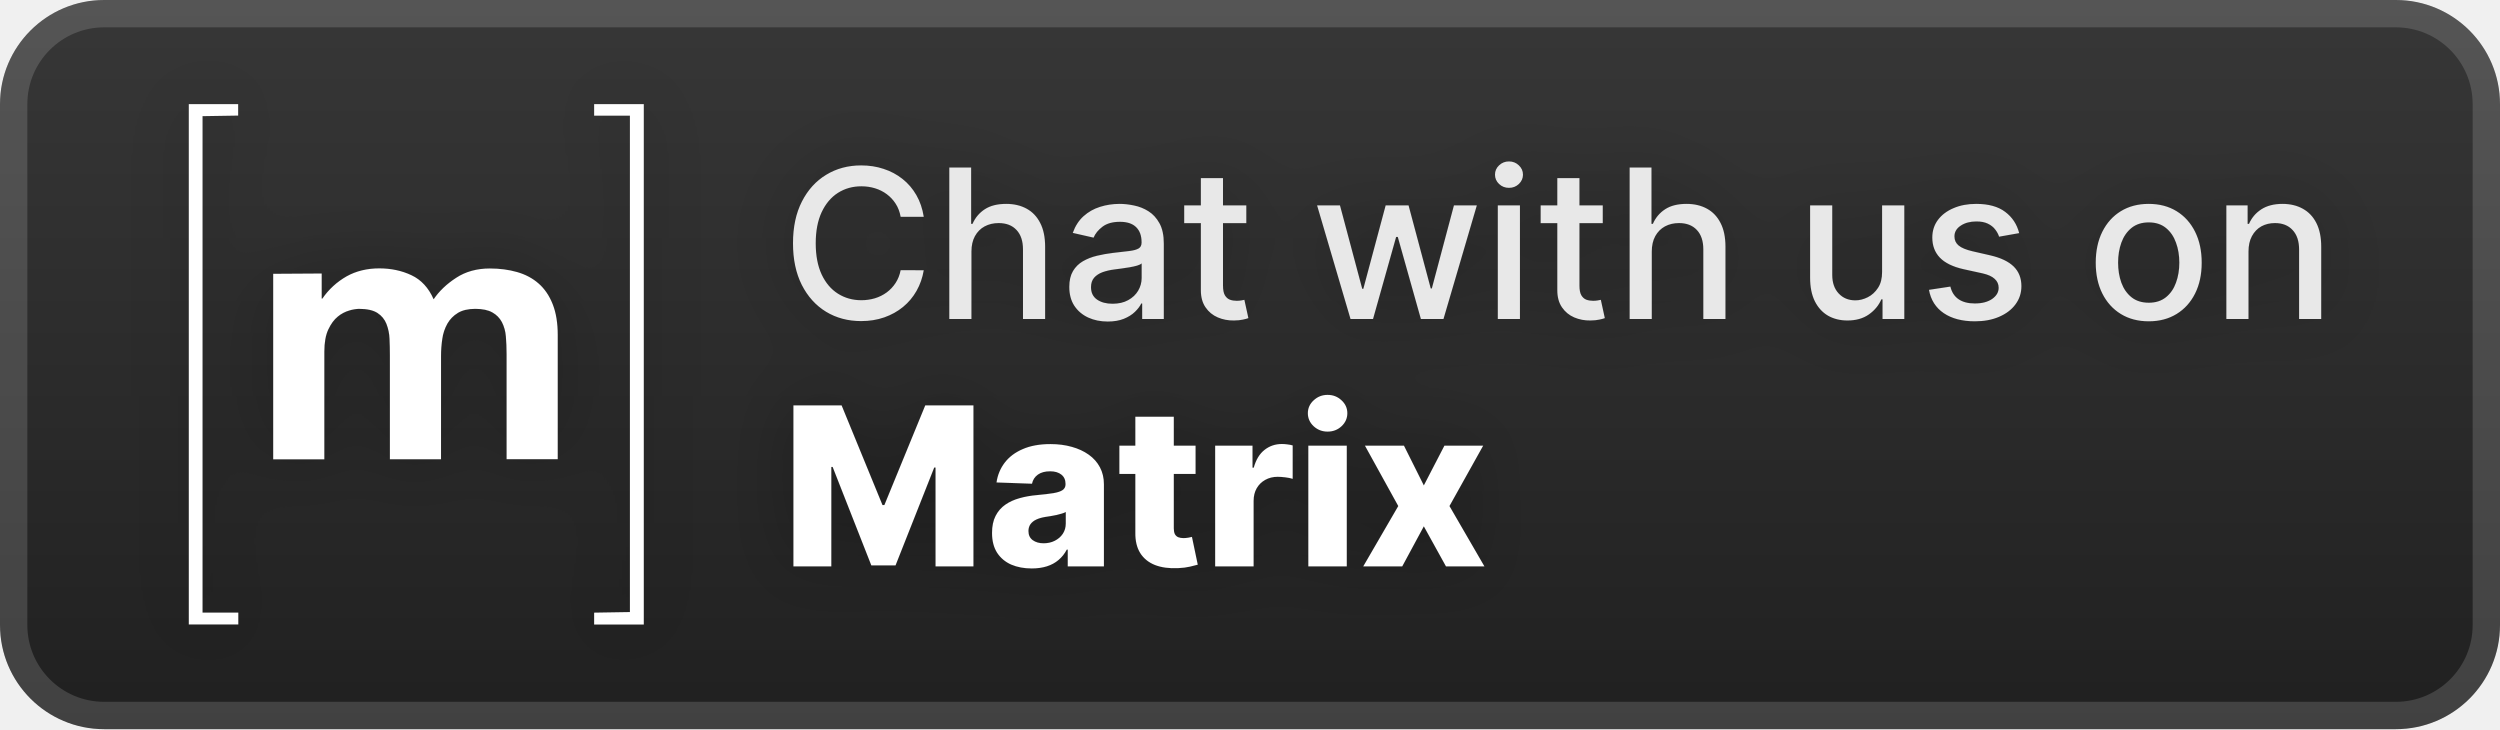
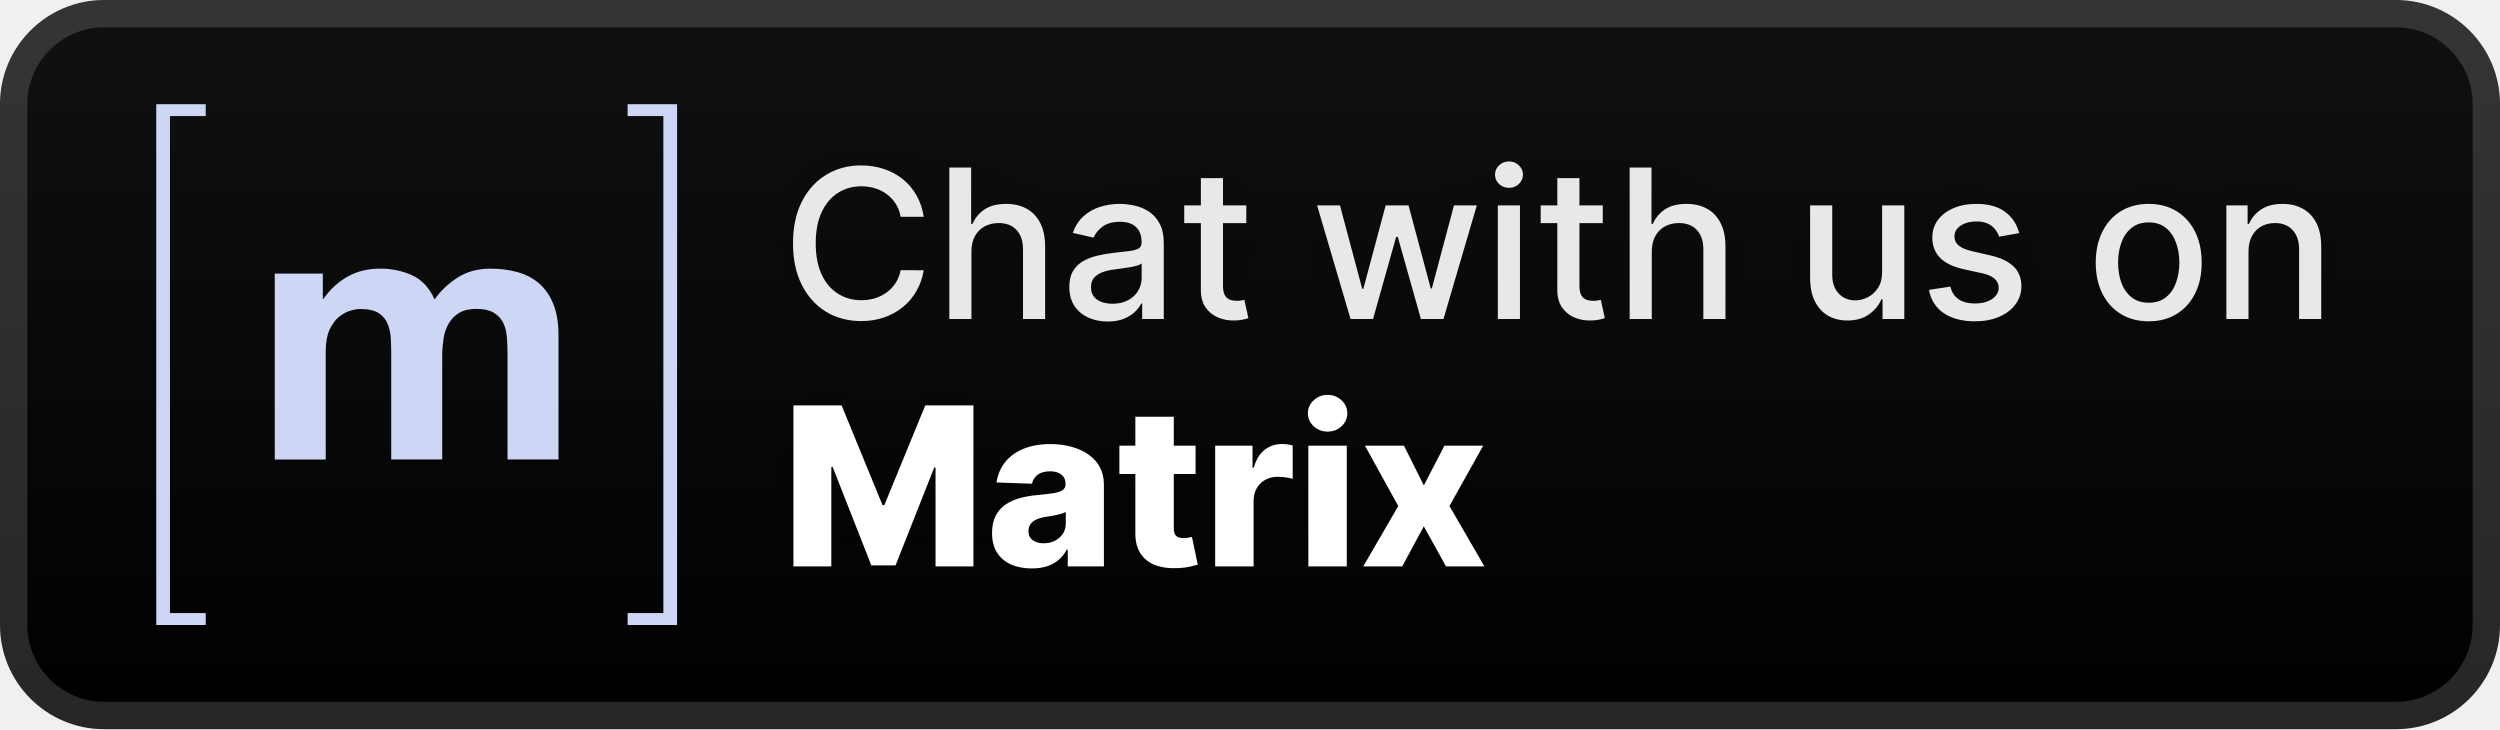
<svg xmlns="http://www.w3.org/2000/svg" width="192" height="56" viewBox="0 0 192 56" fill="none">
-   <rect x="-0" y="-0" width="192" height="56" rx="8" fill="url(#paint0_linear_2_3242)" />
+   <rect width="192" height="56" rx="8" fill="url(#paint0_linear_1_50)" />
  <rect x="1.05" y="1.05" width="189.9" height="53.9" rx="6.95" stroke="white" stroke-opacity="0.15" stroke-width="2.1" />
-   <g filter="url(#filter0_d_2_3242)">
-     <g clip-path="url(#clip0_2_3242)">
-       <path d="M48.377 47.006V8.881H45.63V7.966H49.443V47.966H45.63V47.051L48.377 47.006Z" fill="white" />
-       <path d="M24.705 21.006V22.931H24.76C25.243 22.226 25.88 21.644 26.629 21.219C27.357 20.815 28.197 20.612 29.126 20.612C30.029 20.612 30.857 20.787 31.597 21.137C32.343 21.486 32.914 22.101 33.303 22.987C33.727 22.362 34.302 21.811 35.034 21.337C35.762 20.859 36.627 20.62 37.618 20.62C38.374 20.62 39.074 20.712 39.714 20.895C40.358 21.08 40.91 21.374 41.369 21.779C41.828 22.182 42.189 22.711 42.447 23.366C42.704 24.019 42.833 24.804 42.833 25.729V35.266H38.907V27.191C38.907 26.712 38.888 26.262 38.852 25.841C38.825 25.457 38.722 25.082 38.548 24.739C38.381 24.425 38.127 24.166 37.815 23.994C37.493 23.811 37.055 23.719 36.498 23.719C35.946 23.719 35.5 23.825 35.156 24.035C34.815 24.247 34.547 24.522 34.354 24.862C34.155 25.221 34.023 25.615 33.968 26.021C33.903 26.455 33.87 26.892 33.87 27.334V35.271H29.944V27.271C29.944 26.849 29.935 26.43 29.917 26.021C29.903 25.629 29.823 25.242 29.681 24.876C29.546 24.53 29.305 24.236 28.991 24.035C28.668 23.825 28.194 23.719 27.561 23.719C27.313 23.729 27.067 23.771 26.829 23.844C26.505 23.937 26.204 24.096 25.944 24.311C25.658 24.541 25.415 24.872 25.212 25.304C25.01 25.736 24.908 26.301 24.908 27.004V35.279H20.982V21.029L24.705 21.006Z" fill="white" />
-       <path d="M15.555 8.921V47.046H18.302V47.961H14.488V7.961H18.29V8.876L15.555 8.921Z" fill="white" />
-     </g>
+   <g clip-path="url(#clip0_1_50)">
+     <path d="M13.054 8.915V47.084H15.8V48H12V8H15.8V8.915H13.054ZM24.792 21.015V22.946H24.846C25.361 22.208 25.985 21.638 26.708 21.238C27.431 20.831 28.269 20.631 29.208 20.631C30.108 20.631 30.931 20.808 31.677 21.154C32.423 21.5 32.985 22.123 33.377 23C33.8 22.377 34.377 21.823 35.1 21.346C35.823 20.869 36.684 20.631 37.677 20.631C38.431 20.631 39.131 20.723 39.777 20.908C40.423 21.092 40.969 21.385 41.431 21.792C41.892 22.2 42.246 22.723 42.508 23.377C42.761 24.031 42.892 24.815 42.892 25.738V35.285H38.977V27.2C38.977 26.723 38.962 26.269 38.923 25.846C38.885 25.423 38.785 25.054 38.623 24.746C38.454 24.431 38.215 24.185 37.892 24C37.569 23.815 37.131 23.723 36.585 23.723C36.031 23.723 35.585 23.831 35.246 24.038C34.908 24.254 34.638 24.523 34.446 24.869C34.254 25.208 34.123 25.592 34.062 26.031C34 26.462 33.962 26.9 33.962 27.338V35.285H30.046V27.285C30.046 26.861 30.038 26.446 30.015 26.031C30 25.615 29.915 25.238 29.777 24.885C29.638 24.538 29.408 24.254 29.085 24.046C28.762 23.838 28.292 23.731 27.662 23.731C27.477 23.731 27.231 23.769 26.931 23.854C26.631 23.938 26.331 24.092 26.046 24.323C25.762 24.554 25.515 24.885 25.315 25.315C25.115 25.746 25.015 26.315 25.015 27.015V35.292H21.1V21.015H24.792ZM50.946 47.084V8.915H48.2V8H52V48H48.2V47.084H50.946Z" fill="#CDD6F4" />
  </g>
-   <g filter="url(#filter1_d_2_3242)">
-     <path d="M70.943 16.648H69.17C69.102 16.269 68.975 15.935 68.789 15.648C68.604 15.36 68.376 15.115 68.108 14.915C67.839 14.714 67.537 14.562 67.204 14.46C66.875 14.358 66.524 14.307 66.153 14.307C65.483 14.307 64.882 14.475 64.352 14.812C63.825 15.149 63.409 15.644 63.102 16.295C62.799 16.947 62.647 17.742 62.647 18.682C62.647 19.629 62.799 20.428 63.102 21.079C63.409 21.731 63.827 22.223 64.358 22.557C64.888 22.89 65.484 23.057 66.147 23.057C66.515 23.057 66.863 23.007 67.193 22.909C67.526 22.807 67.827 22.657 68.096 22.46C68.365 22.263 68.592 22.023 68.778 21.738C68.967 21.451 69.098 21.121 69.17 20.75L70.943 20.756C70.848 21.328 70.664 21.854 70.392 22.335C70.123 22.812 69.776 23.225 69.352 23.574C68.931 23.918 68.45 24.186 67.909 24.375C67.367 24.564 66.776 24.659 66.136 24.659C65.128 24.659 64.231 24.42 63.443 23.943C62.655 23.462 62.034 22.774 61.579 21.881C61.128 20.987 60.903 19.92 60.903 18.682C60.903 17.439 61.13 16.373 61.585 15.483C62.039 14.589 62.661 13.903 63.449 13.426C64.236 12.945 65.132 12.704 66.136 12.704C66.753 12.704 67.329 12.793 67.863 12.972C68.401 13.146 68.884 13.403 69.312 13.744C69.74 14.081 70.094 14.494 70.375 14.983C70.655 15.468 70.844 16.023 70.943 16.648ZM74.606 19.318V24.5H72.907V12.864H74.583V17.193H74.691C74.896 16.723 75.208 16.35 75.629 16.074C76.049 15.797 76.599 15.659 77.277 15.659C77.875 15.659 78.398 15.782 78.845 16.028C79.296 16.274 79.644 16.642 79.89 17.131C80.14 17.615 80.265 18.221 80.265 18.949V24.5H78.566V19.153C78.566 18.513 78.402 18.017 78.072 17.665C77.743 17.309 77.284 17.131 76.697 17.131C76.296 17.131 75.936 17.216 75.618 17.386C75.303 17.557 75.055 17.807 74.873 18.136C74.695 18.462 74.606 18.856 74.606 19.318ZM85.072 24.693C84.519 24.693 84.019 24.591 83.572 24.386C83.125 24.178 82.771 23.877 82.51 23.483C82.252 23.089 82.123 22.606 82.123 22.034C82.123 21.541 82.218 21.136 82.407 20.818C82.597 20.5 82.852 20.248 83.174 20.062C83.496 19.877 83.856 19.737 84.254 19.642C84.652 19.547 85.057 19.475 85.47 19.426C85.993 19.365 86.417 19.316 86.743 19.278C87.068 19.237 87.305 19.17 87.453 19.079C87.6 18.988 87.674 18.841 87.674 18.636V18.596C87.674 18.1 87.534 17.716 87.254 17.443C86.977 17.17 86.564 17.034 86.015 17.034C85.443 17.034 84.993 17.161 84.663 17.415C84.337 17.665 84.112 17.943 83.987 18.25L82.39 17.886C82.58 17.356 82.856 16.928 83.22 16.602C83.587 16.273 84.01 16.034 84.487 15.886C84.964 15.735 85.466 15.659 85.993 15.659C86.341 15.659 86.71 15.701 87.1 15.784C87.494 15.864 87.862 16.011 88.203 16.227C88.547 16.443 88.83 16.752 89.049 17.153C89.269 17.551 89.379 18.068 89.379 18.704V24.5H87.72V23.307H87.652C87.542 23.526 87.377 23.742 87.157 23.954C86.938 24.166 86.655 24.343 86.311 24.483C85.966 24.623 85.553 24.693 85.072 24.693ZM85.441 23.329C85.911 23.329 86.313 23.237 86.646 23.051C86.983 22.865 87.239 22.623 87.413 22.324C87.591 22.021 87.68 21.697 87.68 21.352V20.227C87.619 20.288 87.502 20.345 87.328 20.398C87.157 20.447 86.962 20.49 86.743 20.528C86.523 20.562 86.309 20.595 86.1 20.625C85.892 20.651 85.718 20.674 85.578 20.693C85.248 20.735 84.947 20.805 84.674 20.903C84.405 21.002 84.189 21.144 84.027 21.329C83.868 21.511 83.788 21.754 83.788 22.057C83.788 22.477 83.943 22.795 84.254 23.011C84.564 23.223 84.96 23.329 85.441 23.329ZM95.716 15.773V17.136H90.948V15.773H95.716ZM92.227 13.682H93.926V21.937C93.926 22.267 93.975 22.515 94.073 22.682C94.172 22.845 94.299 22.956 94.454 23.017C94.613 23.074 94.786 23.102 94.971 23.102C95.108 23.102 95.227 23.093 95.329 23.074C95.431 23.055 95.511 23.04 95.568 23.028L95.875 24.432C95.776 24.47 95.636 24.507 95.454 24.545C95.272 24.587 95.045 24.61 94.772 24.613C94.325 24.621 93.909 24.541 93.522 24.375C93.136 24.208 92.823 23.951 92.585 23.602C92.346 23.254 92.227 22.816 92.227 22.29V13.682ZM103.721 24.5L101.153 15.773H102.909L104.619 22.182H104.704L106.42 15.773H108.176L109.88 22.153H109.966L111.664 15.773H113.42L110.858 24.5H109.125L107.352 18.199H107.221L105.448 24.5H103.721ZM115.032 24.5V15.773H116.731V24.5H115.032ZM115.89 14.426C115.595 14.426 115.341 14.328 115.129 14.131C114.921 13.93 114.816 13.691 114.816 13.415C114.816 13.134 114.921 12.896 115.129 12.699C115.341 12.498 115.595 12.398 115.89 12.398C116.186 12.398 116.438 12.498 116.646 12.699C116.858 12.896 116.964 13.134 116.964 13.415C116.964 13.691 116.858 13.93 116.646 14.131C116.438 14.328 116.186 14.426 115.89 14.426ZM123.091 15.773V17.136H118.323V15.773H123.091ZM119.602 13.682H121.301V21.937C121.301 22.267 121.35 22.515 121.448 22.682C121.547 22.845 121.674 22.956 121.829 23.017C121.988 23.074 122.161 23.102 122.346 23.102C122.483 23.102 122.602 23.093 122.704 23.074C122.806 23.055 122.886 23.04 122.943 23.028L123.25 24.432C123.151 24.47 123.011 24.507 122.829 24.545C122.647 24.587 122.42 24.61 122.147 24.613C121.7 24.621 121.284 24.541 120.897 24.375C120.511 24.208 120.198 23.951 119.96 23.602C119.721 23.254 119.602 22.816 119.602 22.29V13.682ZM126.856 19.318V24.5H125.157V12.864H126.833V17.193H126.941C127.146 16.723 127.458 16.35 127.879 16.074C128.299 15.797 128.849 15.659 129.527 15.659C130.125 15.659 130.648 15.782 131.095 16.028C131.546 16.274 131.894 16.642 132.14 17.131C132.39 17.615 132.515 18.221 132.515 18.949V24.5H130.816V19.153C130.816 18.513 130.652 18.017 130.322 17.665C129.993 17.309 129.534 17.131 128.947 17.131C128.546 17.131 128.186 17.216 127.868 17.386C127.553 17.557 127.305 17.807 127.123 18.136C126.945 18.462 126.856 18.856 126.856 19.318ZM144.545 20.881V15.773H146.25V24.5H144.579V22.988H144.488C144.287 23.454 143.966 23.843 143.522 24.153C143.083 24.46 142.536 24.613 141.88 24.613C141.32 24.613 140.823 24.49 140.392 24.244C139.964 23.994 139.627 23.625 139.38 23.136C139.138 22.648 139.017 22.043 139.017 21.324V15.773H140.716V21.119C140.716 21.714 140.88 22.187 141.21 22.54C141.539 22.892 141.967 23.068 142.494 23.068C142.812 23.068 143.128 22.988 143.443 22.829C143.761 22.67 144.024 22.43 144.233 22.108C144.445 21.786 144.549 21.377 144.545 20.881ZM155.072 17.903L153.532 18.176C153.468 17.979 153.366 17.791 153.225 17.613C153.089 17.436 152.903 17.29 152.669 17.176C152.434 17.062 152.14 17.006 151.788 17.006C151.307 17.006 150.905 17.113 150.583 17.329C150.261 17.541 150.1 17.816 150.1 18.153C150.1 18.445 150.208 18.68 150.424 18.858C150.64 19.036 150.989 19.182 151.47 19.295L152.856 19.613C153.659 19.799 154.258 20.085 154.652 20.471C155.046 20.858 155.243 21.36 155.243 21.977C155.243 22.5 155.091 22.966 154.788 23.375C154.489 23.78 154.07 24.098 153.532 24.329C152.998 24.561 152.379 24.676 151.674 24.676C150.697 24.676 149.9 24.468 149.282 24.051C148.665 23.631 148.286 23.034 148.146 22.261L149.788 22.011C149.89 22.439 150.1 22.763 150.419 22.983C150.737 23.199 151.152 23.307 151.663 23.307C152.22 23.307 152.665 23.191 152.998 22.96C153.332 22.725 153.498 22.439 153.498 22.102C153.498 21.829 153.396 21.6 153.191 21.415C152.991 21.229 152.682 21.089 152.265 20.994L150.788 20.67C149.974 20.485 149.371 20.189 148.981 19.784C148.595 19.379 148.402 18.865 148.402 18.244C148.402 17.729 148.546 17.278 148.833 16.892C149.121 16.506 149.519 16.204 150.027 15.989C150.534 15.769 151.116 15.659 151.771 15.659C152.714 15.659 153.457 15.864 153.998 16.273C154.54 16.678 154.898 17.221 155.072 17.903ZM165.021 24.676C164.203 24.676 163.489 24.488 162.879 24.113C162.269 23.738 161.796 23.214 161.458 22.54C161.121 21.865 160.953 21.078 160.953 20.176C160.953 19.271 161.121 18.479 161.458 17.801C161.796 17.123 162.269 16.596 162.879 16.221C163.489 15.847 164.203 15.659 165.021 15.659C165.839 15.659 166.553 15.847 167.163 16.221C167.773 16.596 168.246 17.123 168.583 17.801C168.921 18.479 169.089 19.271 169.089 20.176C169.089 21.078 168.921 21.865 168.583 22.54C168.246 23.214 167.773 23.738 167.163 24.113C166.553 24.488 165.839 24.676 165.021 24.676ZM165.027 23.25C165.557 23.25 165.996 23.11 166.345 22.829C166.693 22.549 166.951 22.176 167.117 21.71C167.288 21.244 167.373 20.731 167.373 20.17C167.373 19.613 167.288 19.102 167.117 18.636C166.951 18.166 166.693 17.79 166.345 17.506C165.996 17.221 165.557 17.079 165.027 17.079C164.493 17.079 164.049 17.221 163.697 17.506C163.349 17.79 163.089 18.166 162.919 18.636C162.752 19.102 162.669 19.613 162.669 20.17C162.669 20.731 162.752 21.244 162.919 21.71C163.089 22.176 163.349 22.549 163.697 22.829C164.049 23.11 164.493 23.25 165.027 23.25ZM172.684 19.318V24.5H170.985V15.773H172.616V17.193H172.724C172.925 16.731 173.239 16.36 173.667 16.079C174.099 15.799 174.643 15.659 175.298 15.659C175.893 15.659 176.413 15.784 176.86 16.034C177.307 16.28 177.654 16.648 177.9 17.136C178.146 17.625 178.269 18.229 178.269 18.949V24.5H176.571V19.153C176.571 18.521 176.406 18.026 176.076 17.67C175.747 17.311 175.294 17.131 174.718 17.131C174.324 17.131 173.974 17.216 173.667 17.386C173.364 17.557 173.124 17.807 172.946 18.136C172.771 18.462 172.684 18.856 172.684 19.318Z" fill="#E8E8E8" />
-     <path d="M60.935 31.136H64.636L67.775 38.791H67.92L71.059 31.136H74.76V43.5H71.85V35.905H71.748L68.777 43.421H66.918L63.948 35.863H63.845V43.5H60.935V31.136ZM79.238 43.657C78.646 43.657 78.121 43.558 77.662 43.361C77.207 43.16 76.847 42.858 76.582 42.456C76.32 42.049 76.189 41.54 76.189 40.928C76.189 40.413 76.28 39.978 76.461 39.624C76.642 39.27 76.891 38.982 77.209 38.761C77.527 38.539 77.894 38.373 78.308 38.26C78.723 38.143 79.165 38.065 79.636 38.024C80.163 37.976 80.588 37.926 80.91 37.873C81.232 37.817 81.465 37.739 81.61 37.638C81.759 37.533 81.834 37.386 81.834 37.197V37.167C81.834 36.857 81.727 36.618 81.514 36.449C81.3 36.28 81.013 36.195 80.65 36.195C80.26 36.195 79.946 36.28 79.709 36.449C79.471 36.618 79.32 36.851 79.256 37.149L76.533 37.052C76.614 36.489 76.821 35.986 77.155 35.543C77.493 35.096 77.956 34.746 78.544 34.493C79.135 34.235 79.846 34.106 80.675 34.106C81.266 34.106 81.812 34.177 82.311 34.318C82.81 34.455 83.244 34.656 83.615 34.921C83.985 35.183 84.271 35.505 84.472 35.887C84.677 36.27 84.78 36.706 84.78 37.197V43.5H82.003V42.208H81.93C81.765 42.522 81.554 42.788 81.296 43.005C81.043 43.222 80.743 43.385 80.397 43.494C80.055 43.602 79.668 43.657 79.238 43.657ZM80.149 41.725C80.467 41.725 80.753 41.661 81.007 41.532C81.264 41.403 81.469 41.226 81.622 41.001C81.775 40.771 81.852 40.506 81.852 40.204V39.322C81.767 39.367 81.665 39.407 81.544 39.443C81.427 39.479 81.298 39.514 81.158 39.546C81.017 39.578 80.872 39.606 80.723 39.63C80.574 39.654 80.431 39.676 80.294 39.697C80.017 39.741 79.779 39.809 79.582 39.902C79.389 39.994 79.24 40.115 79.135 40.264C79.035 40.409 78.984 40.582 78.984 40.783C78.984 41.089 79.093 41.323 79.31 41.483C79.532 41.645 79.811 41.725 80.149 41.725ZM91.819 34.227V36.4H85.969V34.227H91.819ZM87.195 32.006H90.147V40.584C90.147 40.765 90.175 40.912 90.231 41.025C90.291 41.133 90.378 41.212 90.491 41.26C90.603 41.304 90.738 41.327 90.895 41.327C91.008 41.327 91.126 41.316 91.251 41.296C91.38 41.272 91.477 41.252 91.541 41.236L91.988 43.367C91.847 43.407 91.648 43.458 91.39 43.518C91.137 43.578 90.833 43.617 90.479 43.633C89.786 43.665 89.193 43.584 88.698 43.391C88.207 43.194 87.83 42.888 87.569 42.474C87.311 42.059 87.186 41.538 87.195 40.91V32.006ZM93.325 43.5V34.227H96.192V35.917H96.289C96.458 35.306 96.734 34.851 97.116 34.553C97.499 34.251 97.943 34.1 98.45 34.1C98.587 34.1 98.728 34.11 98.873 34.131C99.018 34.147 99.153 34.173 99.277 34.209V36.775C99.136 36.726 98.951 36.688 98.722 36.66C98.497 36.632 98.295 36.618 98.118 36.618C97.768 36.618 97.452 36.696 97.171 36.853C96.893 37.006 96.674 37.221 96.513 37.499C96.356 37.773 96.277 38.095 96.277 38.465V43.5H93.325ZM100.48 43.5V34.227H103.432V43.5H100.48ZM101.959 33.147C101.545 33.147 101.189 33.01 100.891 32.736C100.593 32.458 100.444 32.124 100.444 31.734C100.444 31.348 100.593 31.017 100.891 30.744C101.189 30.466 101.545 30.327 101.959 30.327C102.378 30.327 102.734 30.466 103.028 30.744C103.326 31.017 103.475 31.348 103.475 31.734C103.475 32.124 103.326 32.458 103.028 32.736C102.734 33.01 102.378 33.147 101.959 33.147ZM107.823 34.227L109.35 37.282L110.932 34.227H113.908L111.318 38.864L114.005 43.5H111.052L109.35 40.421L107.69 43.5H104.696L107.388 38.864L104.828 34.227H107.823Z" fill="white" />
+   <g filter="url(#filter0_d_1_50)">
+     <path d="M70.943 16.648H69.17C69.102 16.269 68.975 15.936 68.79 15.648C68.604 15.36 68.377 15.116 68.108 14.915C67.839 14.714 67.538 14.562 67.204 14.46C66.875 14.358 66.525 14.307 66.153 14.307C65.483 14.307 64.883 14.475 64.352 14.812C63.826 15.15 63.409 15.644 63.102 16.296C62.799 16.947 62.648 17.742 62.648 18.682C62.648 19.629 62.799 20.428 63.102 21.079C63.409 21.731 63.828 22.224 64.358 22.557C64.888 22.89 65.485 23.057 66.148 23.057C66.515 23.057 66.864 23.008 67.193 22.909C67.526 22.807 67.828 22.657 68.097 22.46C68.365 22.263 68.593 22.023 68.778 21.739C68.968 21.451 69.099 21.121 69.17 20.75L70.943 20.756C70.849 21.328 70.665 21.854 70.392 22.335C70.123 22.812 69.776 23.225 69.352 23.574C68.932 23.919 68.451 24.186 67.909 24.375C67.367 24.564 66.776 24.659 66.136 24.659C65.129 24.659 64.231 24.421 63.443 23.943C62.655 23.462 62.034 22.775 61.58 21.881C61.129 20.987 60.903 19.921 60.903 18.682C60.903 17.439 61.131 16.373 61.585 15.483C62.04 14.589 62.661 13.903 63.449 13.426C64.237 12.945 65.133 12.704 66.136 12.704C66.754 12.704 67.329 12.794 67.864 12.972C68.401 13.146 68.885 13.403 69.312 13.744C69.74 14.081 70.095 14.494 70.375 14.983C70.655 15.468 70.845 16.023 70.943 16.648ZM74.606 19.318V24.5H72.908V12.864H74.584V17.193H74.692C74.896 16.724 75.209 16.35 75.629 16.074C76.05 15.797 76.599 15.659 77.277 15.659C77.876 15.659 78.398 15.782 78.845 16.028C79.296 16.275 79.644 16.642 79.891 17.131C80.141 17.616 80.266 18.222 80.266 18.949V24.5H78.567V19.153C78.567 18.513 78.402 18.017 78.072 17.665C77.743 17.309 77.285 17.131 76.697 17.131C76.296 17.131 75.936 17.216 75.618 17.386C75.303 17.557 75.055 17.807 74.874 18.136C74.695 18.462 74.606 18.856 74.606 19.318ZM85.072 24.693C84.519 24.693 84.019 24.591 83.572 24.386C83.126 24.178 82.771 23.877 82.51 23.483C82.252 23.089 82.124 22.606 82.124 22.034C82.124 21.542 82.218 21.136 82.408 20.818C82.597 20.5 82.853 20.248 83.175 20.062C83.497 19.877 83.856 19.737 84.254 19.642C84.652 19.547 85.057 19.475 85.47 19.426C85.993 19.366 86.417 19.316 86.743 19.278C87.069 19.237 87.305 19.171 87.453 19.079C87.601 18.989 87.675 18.841 87.675 18.636V18.597C87.675 18.1 87.534 17.716 87.254 17.443C86.978 17.171 86.565 17.034 86.016 17.034C85.444 17.034 84.993 17.161 84.663 17.415C84.338 17.665 84.112 17.943 83.987 18.25L82.391 17.886C82.58 17.356 82.856 16.928 83.22 16.602C83.588 16.273 84.01 16.034 84.487 15.886C84.965 15.735 85.466 15.659 85.993 15.659C86.341 15.659 86.711 15.701 87.101 15.784C87.495 15.864 87.862 16.011 88.203 16.227C88.548 16.443 88.83 16.752 89.05 17.153C89.269 17.551 89.379 18.068 89.379 18.704V24.5H87.72V23.307H87.652C87.542 23.526 87.377 23.742 87.158 23.954C86.938 24.167 86.656 24.343 86.311 24.483C85.966 24.623 85.553 24.693 85.072 24.693ZM85.442 23.329C85.911 23.329 86.313 23.237 86.646 23.051C86.983 22.866 87.239 22.623 87.413 22.324C87.591 22.021 87.68 21.697 87.68 21.352V20.227C87.62 20.288 87.502 20.345 87.328 20.398C87.158 20.447 86.963 20.491 86.743 20.528C86.523 20.562 86.309 20.595 86.101 20.625C85.892 20.651 85.718 20.674 85.578 20.693C85.249 20.735 84.947 20.805 84.675 20.903C84.406 21.002 84.19 21.144 84.027 21.329C83.868 21.511 83.788 21.754 83.788 22.057C83.788 22.477 83.944 22.796 84.254 23.011C84.565 23.224 84.961 23.329 85.442 23.329ZM95.716 15.773V17.136H90.949V15.773H95.716ZM92.227 13.682H93.926V21.938C93.926 22.267 93.975 22.515 94.074 22.682C94.172 22.845 94.299 22.956 94.454 23.017C94.614 23.074 94.786 23.102 94.972 23.102C95.108 23.102 95.227 23.093 95.329 23.074C95.432 23.055 95.511 23.04 95.568 23.028L95.875 24.432C95.776 24.47 95.636 24.508 95.454 24.546C95.273 24.587 95.045 24.61 94.773 24.614C94.326 24.621 93.909 24.542 93.523 24.375C93.136 24.208 92.824 23.951 92.585 23.602C92.347 23.254 92.227 22.816 92.227 22.29V13.682ZM103.722 24.5L101.153 15.773H102.909L104.619 22.182H104.705L106.42 15.773H108.176L109.881 22.153H109.966L111.665 15.773H113.42L110.858 24.5H109.125L107.352 18.199H107.222L105.449 24.5H103.722ZM115.033 24.5V15.773H116.732V24.5H115.033ZM115.891 14.426C115.595 14.426 115.341 14.328 115.129 14.131C114.921 13.93 114.817 13.691 114.817 13.415C114.817 13.134 114.921 12.896 115.129 12.699C115.341 12.498 115.595 12.398 115.891 12.398C116.186 12.398 116.438 12.498 116.646 12.699C116.858 12.896 116.964 13.134 116.964 13.415C116.964 13.691 116.858 13.93 116.646 14.131C116.438 14.328 116.186 14.426 115.891 14.426ZM123.091 15.773V17.136H118.324V15.773H123.091ZM119.602 13.682H121.301V21.938C121.301 22.267 121.35 22.515 121.449 22.682C121.547 22.845 121.674 22.956 121.83 23.017C121.989 23.074 122.161 23.102 122.347 23.102C122.483 23.102 122.602 23.093 122.705 23.074C122.807 23.055 122.886 23.04 122.943 23.028L123.25 24.432C123.151 24.47 123.011 24.508 122.83 24.546C122.648 24.587 122.42 24.61 122.148 24.614C121.701 24.621 121.284 24.542 120.898 24.375C120.511 24.208 120.199 23.951 119.96 23.602C119.722 23.254 119.602 22.816 119.602 22.29V13.682ZM126.857 19.318V24.5H125.158V12.864H126.834V17.193H126.942C127.146 16.724 127.459 16.35 127.879 16.074C128.3 15.797 128.849 15.659 129.527 15.659C130.125 15.659 130.648 15.782 131.095 16.028C131.546 16.275 131.894 16.642 132.141 17.131C132.391 17.616 132.516 18.222 132.516 18.949V24.5H130.817V19.153C130.817 18.513 130.652 18.017 130.322 17.665C129.993 17.309 129.535 17.131 128.947 17.131C128.546 17.131 128.186 17.216 127.868 17.386C127.553 17.557 127.305 17.807 127.124 18.136C126.946 18.462 126.857 18.856 126.857 19.318ZM144.545 20.881V15.773H146.25V24.5H144.58V22.989H144.489C144.288 23.454 143.966 23.843 143.523 24.153C143.083 24.46 142.536 24.614 141.881 24.614C141.32 24.614 140.824 24.491 140.392 24.244C139.964 23.994 139.627 23.625 139.381 23.136C139.138 22.648 139.017 22.044 139.017 21.324V15.773H140.716V21.119C140.716 21.714 140.881 22.188 141.21 22.54C141.54 22.892 141.968 23.068 142.494 23.068C142.812 23.068 143.129 22.989 143.443 22.829C143.761 22.671 144.025 22.43 144.233 22.108C144.445 21.786 144.549 21.377 144.545 20.881ZM155.072 17.903L153.533 18.176C153.468 17.979 153.366 17.792 153.226 17.614C153.089 17.436 152.904 17.29 152.669 17.176C152.434 17.062 152.141 17.006 151.788 17.006C151.307 17.006 150.906 17.114 150.584 17.329C150.262 17.542 150.101 17.816 150.101 18.153C150.101 18.445 150.209 18.68 150.425 18.858C150.641 19.036 150.989 19.182 151.47 19.296L152.856 19.614C153.66 19.799 154.258 20.085 154.652 20.472C155.046 20.858 155.243 21.36 155.243 21.977C155.243 22.5 155.091 22.966 154.788 23.375C154.489 23.78 154.071 24.099 153.533 24.329C152.999 24.561 152.379 24.676 151.675 24.676C150.697 24.676 149.9 24.468 149.283 24.051C148.665 23.631 148.286 23.034 148.146 22.261L149.788 22.011C149.891 22.439 150.101 22.763 150.419 22.983C150.737 23.199 151.152 23.307 151.663 23.307C152.22 23.307 152.665 23.191 152.999 22.96C153.332 22.725 153.499 22.439 153.499 22.102C153.499 21.829 153.396 21.6 153.192 21.415C152.991 21.229 152.682 21.089 152.266 20.994L150.788 20.671C149.974 20.485 149.372 20.189 148.981 19.784C148.595 19.379 148.402 18.866 148.402 18.244C148.402 17.729 148.546 17.278 148.834 16.892C149.122 16.506 149.519 16.204 150.027 15.989C150.535 15.769 151.116 15.659 151.771 15.659C152.714 15.659 153.457 15.864 153.999 16.273C154.54 16.678 154.898 17.222 155.072 17.903ZM165.021 24.676C164.203 24.676 163.489 24.489 162.879 24.114C162.269 23.739 161.796 23.214 161.459 22.54C161.122 21.866 160.953 21.078 160.953 20.176C160.953 19.271 161.122 18.479 161.459 17.801C161.796 17.123 162.269 16.597 162.879 16.222C163.489 15.847 164.203 15.659 165.021 15.659C165.839 15.659 166.553 15.847 167.163 16.222C167.773 16.597 168.247 17.123 168.584 17.801C168.921 18.479 169.089 19.271 169.089 20.176C169.089 21.078 168.921 21.866 168.584 22.54C168.247 23.214 167.773 23.739 167.163 24.114C166.553 24.489 165.839 24.676 165.021 24.676ZM165.027 23.25C165.557 23.25 165.997 23.11 166.345 22.829C166.694 22.549 166.951 22.176 167.118 21.71C167.288 21.244 167.374 20.731 167.374 20.171C167.374 19.614 167.288 19.102 167.118 18.636C166.951 18.167 166.694 17.79 166.345 17.506C165.997 17.222 165.557 17.079 165.027 17.079C164.493 17.079 164.05 17.222 163.697 17.506C163.349 17.79 163.089 18.167 162.919 18.636C162.752 19.102 162.669 19.614 162.669 20.171C162.669 20.731 162.752 21.244 162.919 21.71C163.089 22.176 163.349 22.549 163.697 22.829C164.05 23.11 164.493 23.25 165.027 23.25ZM172.685 19.318V24.5H170.986V15.773H172.616V17.193H172.724C172.925 16.731 173.24 16.36 173.668 16.079C174.099 15.799 174.643 15.659 175.298 15.659C175.893 15.659 176.414 15.784 176.861 16.034C177.308 16.28 177.654 16.648 177.901 17.136C178.147 17.625 178.27 18.229 178.27 18.949V24.5H176.571V19.153C176.571 18.521 176.406 18.026 176.077 17.671C175.747 17.311 175.294 17.131 174.719 17.131C174.325 17.131 173.974 17.216 173.668 17.386C173.365 17.557 173.124 17.807 172.946 18.136C172.772 18.462 172.685 18.856 172.685 19.318Z" fill="#E8E8E8" />
+     <path d="M60.936 31.136H64.636L67.776 38.791H67.92L71.06 31.136H74.76V43.5H71.85V35.906H71.748L68.778 43.422H66.918L63.948 35.863H63.846V43.5H60.936V31.136ZM79.238 43.657C78.647 43.657 78.121 43.558 77.662 43.361C77.208 43.16 76.848 42.858 76.582 42.456C76.32 42.049 76.189 41.54 76.189 40.928C76.189 40.413 76.28 39.978 76.461 39.624C76.642 39.27 76.892 38.982 77.21 38.761C77.528 38.54 77.894 38.373 78.308 38.26C78.723 38.143 79.166 38.065 79.637 38.025C80.164 37.976 80.588 37.926 80.91 37.874C81.232 37.817 81.466 37.739 81.611 37.638C81.76 37.533 81.834 37.387 81.834 37.197V37.167C81.834 36.857 81.727 36.618 81.514 36.449C81.301 36.28 81.013 36.195 80.651 36.195C80.26 36.195 79.947 36.28 79.709 36.449C79.472 36.618 79.321 36.851 79.256 37.149L76.534 37.053C76.614 36.489 76.821 35.986 77.155 35.543C77.493 35.097 77.956 34.746 78.544 34.493C79.136 34.235 79.846 34.106 80.675 34.106C81.267 34.106 81.812 34.177 82.311 34.318C82.81 34.455 83.245 34.656 83.615 34.922C83.985 35.183 84.271 35.505 84.472 35.887C84.677 36.27 84.78 36.706 84.78 37.197V43.5H82.003V42.208H81.931C81.766 42.522 81.554 42.788 81.297 43.005C81.043 43.222 80.743 43.385 80.397 43.494C80.055 43.603 79.669 43.657 79.238 43.657ZM80.15 41.725C80.468 41.725 80.753 41.661 81.007 41.532C81.265 41.403 81.47 41.226 81.623 41.001C81.776 40.771 81.852 40.506 81.852 40.204V39.322C81.768 39.367 81.665 39.407 81.544 39.443C81.428 39.479 81.299 39.514 81.158 39.546C81.017 39.578 80.872 39.606 80.723 39.63C80.574 39.654 80.431 39.677 80.295 39.697C80.017 39.741 79.779 39.809 79.582 39.902C79.389 39.995 79.24 40.115 79.136 40.264C79.035 40.409 78.985 40.582 78.985 40.783C78.985 41.089 79.093 41.323 79.311 41.484C79.532 41.645 79.812 41.725 80.15 41.725ZM91.819 34.227V36.401H85.969V34.227H91.819ZM87.195 32.006H90.147V40.584C90.147 40.765 90.175 40.912 90.231 41.025C90.292 41.133 90.378 41.212 90.491 41.26C90.604 41.305 90.739 41.327 90.895 41.327C91.008 41.327 91.127 41.317 91.252 41.297C91.38 41.272 91.477 41.252 91.541 41.236L91.988 43.367C91.847 43.407 91.648 43.458 91.391 43.518C91.137 43.578 90.833 43.617 90.479 43.633C89.787 43.665 89.193 43.584 88.698 43.391C88.207 43.194 87.831 42.888 87.569 42.474C87.312 42.059 87.187 41.538 87.195 40.91V32.006ZM93.325 43.5V34.227H96.193V35.918H96.29C96.459 35.306 96.734 34.851 97.117 34.553C97.499 34.251 97.944 34.1 98.451 34.1C98.588 34.1 98.728 34.111 98.873 34.131C99.018 34.147 99.153 34.173 99.278 34.209V36.775C99.137 36.727 98.952 36.688 98.722 36.66C98.497 36.632 98.296 36.618 98.119 36.618C97.769 36.618 97.453 36.696 97.171 36.853C96.893 37.006 96.674 37.222 96.513 37.499C96.356 37.773 96.277 38.095 96.277 38.465V43.5H93.325ZM100.481 43.5V34.227H103.433V43.5H100.481ZM101.96 33.147C101.545 33.147 101.189 33.01 100.891 32.736C100.593 32.458 100.444 32.124 100.444 31.734C100.444 31.348 100.593 31.018 100.891 30.744C101.189 30.466 101.545 30.327 101.96 30.327C102.378 30.327 102.734 30.466 103.028 30.744C103.326 31.018 103.475 31.348 103.475 31.734C103.475 32.124 103.326 32.458 103.028 32.736C102.734 33.01 102.378 33.147 101.96 33.147ZM107.823 34.227L109.35 37.282L110.932 34.227H113.908L111.318 38.864L114.005 43.5H111.053L109.35 40.421L107.69 43.5H104.696L107.388 38.864L104.829 34.227H107.823Z" fill="white" />
  </g>
  <defs>
-     <filter id="filter0_d_2_3242" x="6.285" y="2.286" width="51.429" height="51.429" filterUnits="userSpaceOnUse" color-interpolation-filters="sRGB">
-       <feFlood flood-opacity="0" result="BackgroundImageFix" />
-       <feColorMatrix in="SourceAlpha" type="matrix" values="0 0 0 0 0 0 0 0 0 0 0 0 0 0 0 0 0 0 127 0" result="hardAlpha" />
-       <feOffset />
-       <feGaussianBlur stdDeviation="2.857" />
-       <feComposite in2="hardAlpha" operator="out" />
-       <feColorMatrix type="matrix" values="0 0 0 0 0 0 0 0 0 0 0 0 0 0 0 0 0 0 0.25 0" />
-       <feBlend mode="normal" in2="BackgroundImageFix" result="effect1_dropShadow_2_3242" />
-       <feBlend mode="normal" in="SourceGraphic" in2="effect1_dropShadow_2_3242" result="shape" />
-     </filter>
-     <filter id="filter1_d_2_3242" x="54.4" y="3.9" width="131.2" height="48.2" filterUnits="userSpaceOnUse" color-interpolation-filters="sRGB">
+     <filter id="filter0_d_1_50" x="54.4" y="3.9" width="131.2" height="48.2" filterUnits="userSpaceOnUse" color-interpolation-filters="sRGB">
      <feFlood flood-opacity="0" result="BackgroundImageFix" />
      <feColorMatrix in="SourceAlpha" type="matrix" values="0 0 0 0 0 0 0 0 0 0 0 0 0 0 0 0 0 0 127 0" result="hardAlpha" />
      <feOffset />
      <feGaussianBlur stdDeviation="2.8" />
      <feComposite in2="hardAlpha" operator="out" />
      <feColorMatrix type="matrix" values="0 0 0 0 0 0 0 0 0 0 0 0 0 0 0 0 0 0 0.25 0" />
-       <feBlend mode="normal" in2="BackgroundImageFix" result="effect1_dropShadow_2_3242" />
-       <feBlend mode="normal" in="SourceGraphic" in2="effect1_dropShadow_2_3242" result="shape" />
+       <feBlend mode="normal" in2="BackgroundImageFix" result="effect1_dropShadow_1_50" />
+       <feBlend mode="normal" in="SourceGraphic" in2="effect1_dropShadow_1_50" result="shape" />
    </filter>
-     <linearGradient id="paint0_linear_2_3242" x1="96" y1="-0" x2="96" y2="56" gradientUnits="userSpaceOnUse">
-       <stop stop-color="#373737" />
-       <stop offset="1" stop-color="#202020" />
+     <linearGradient id="paint0_linear_1_50" x1="96" y1="0" x2="96" y2="56" gradientUnits="userSpaceOnUse">
+       <stop stop-color="#111111" />
+       <stop offset="1" />
    </linearGradient>
-     <clipPath id="clip0_2_3242">
-       <rect width="35" height="40" fill="white" transform="translate(14.4996 7.99988)" />
+     <clipPath id="clip0_1_50">
+       <rect width="40" height="40" fill="white" transform="translate(12 8)" />
    </clipPath>
  </defs>
</svg>
